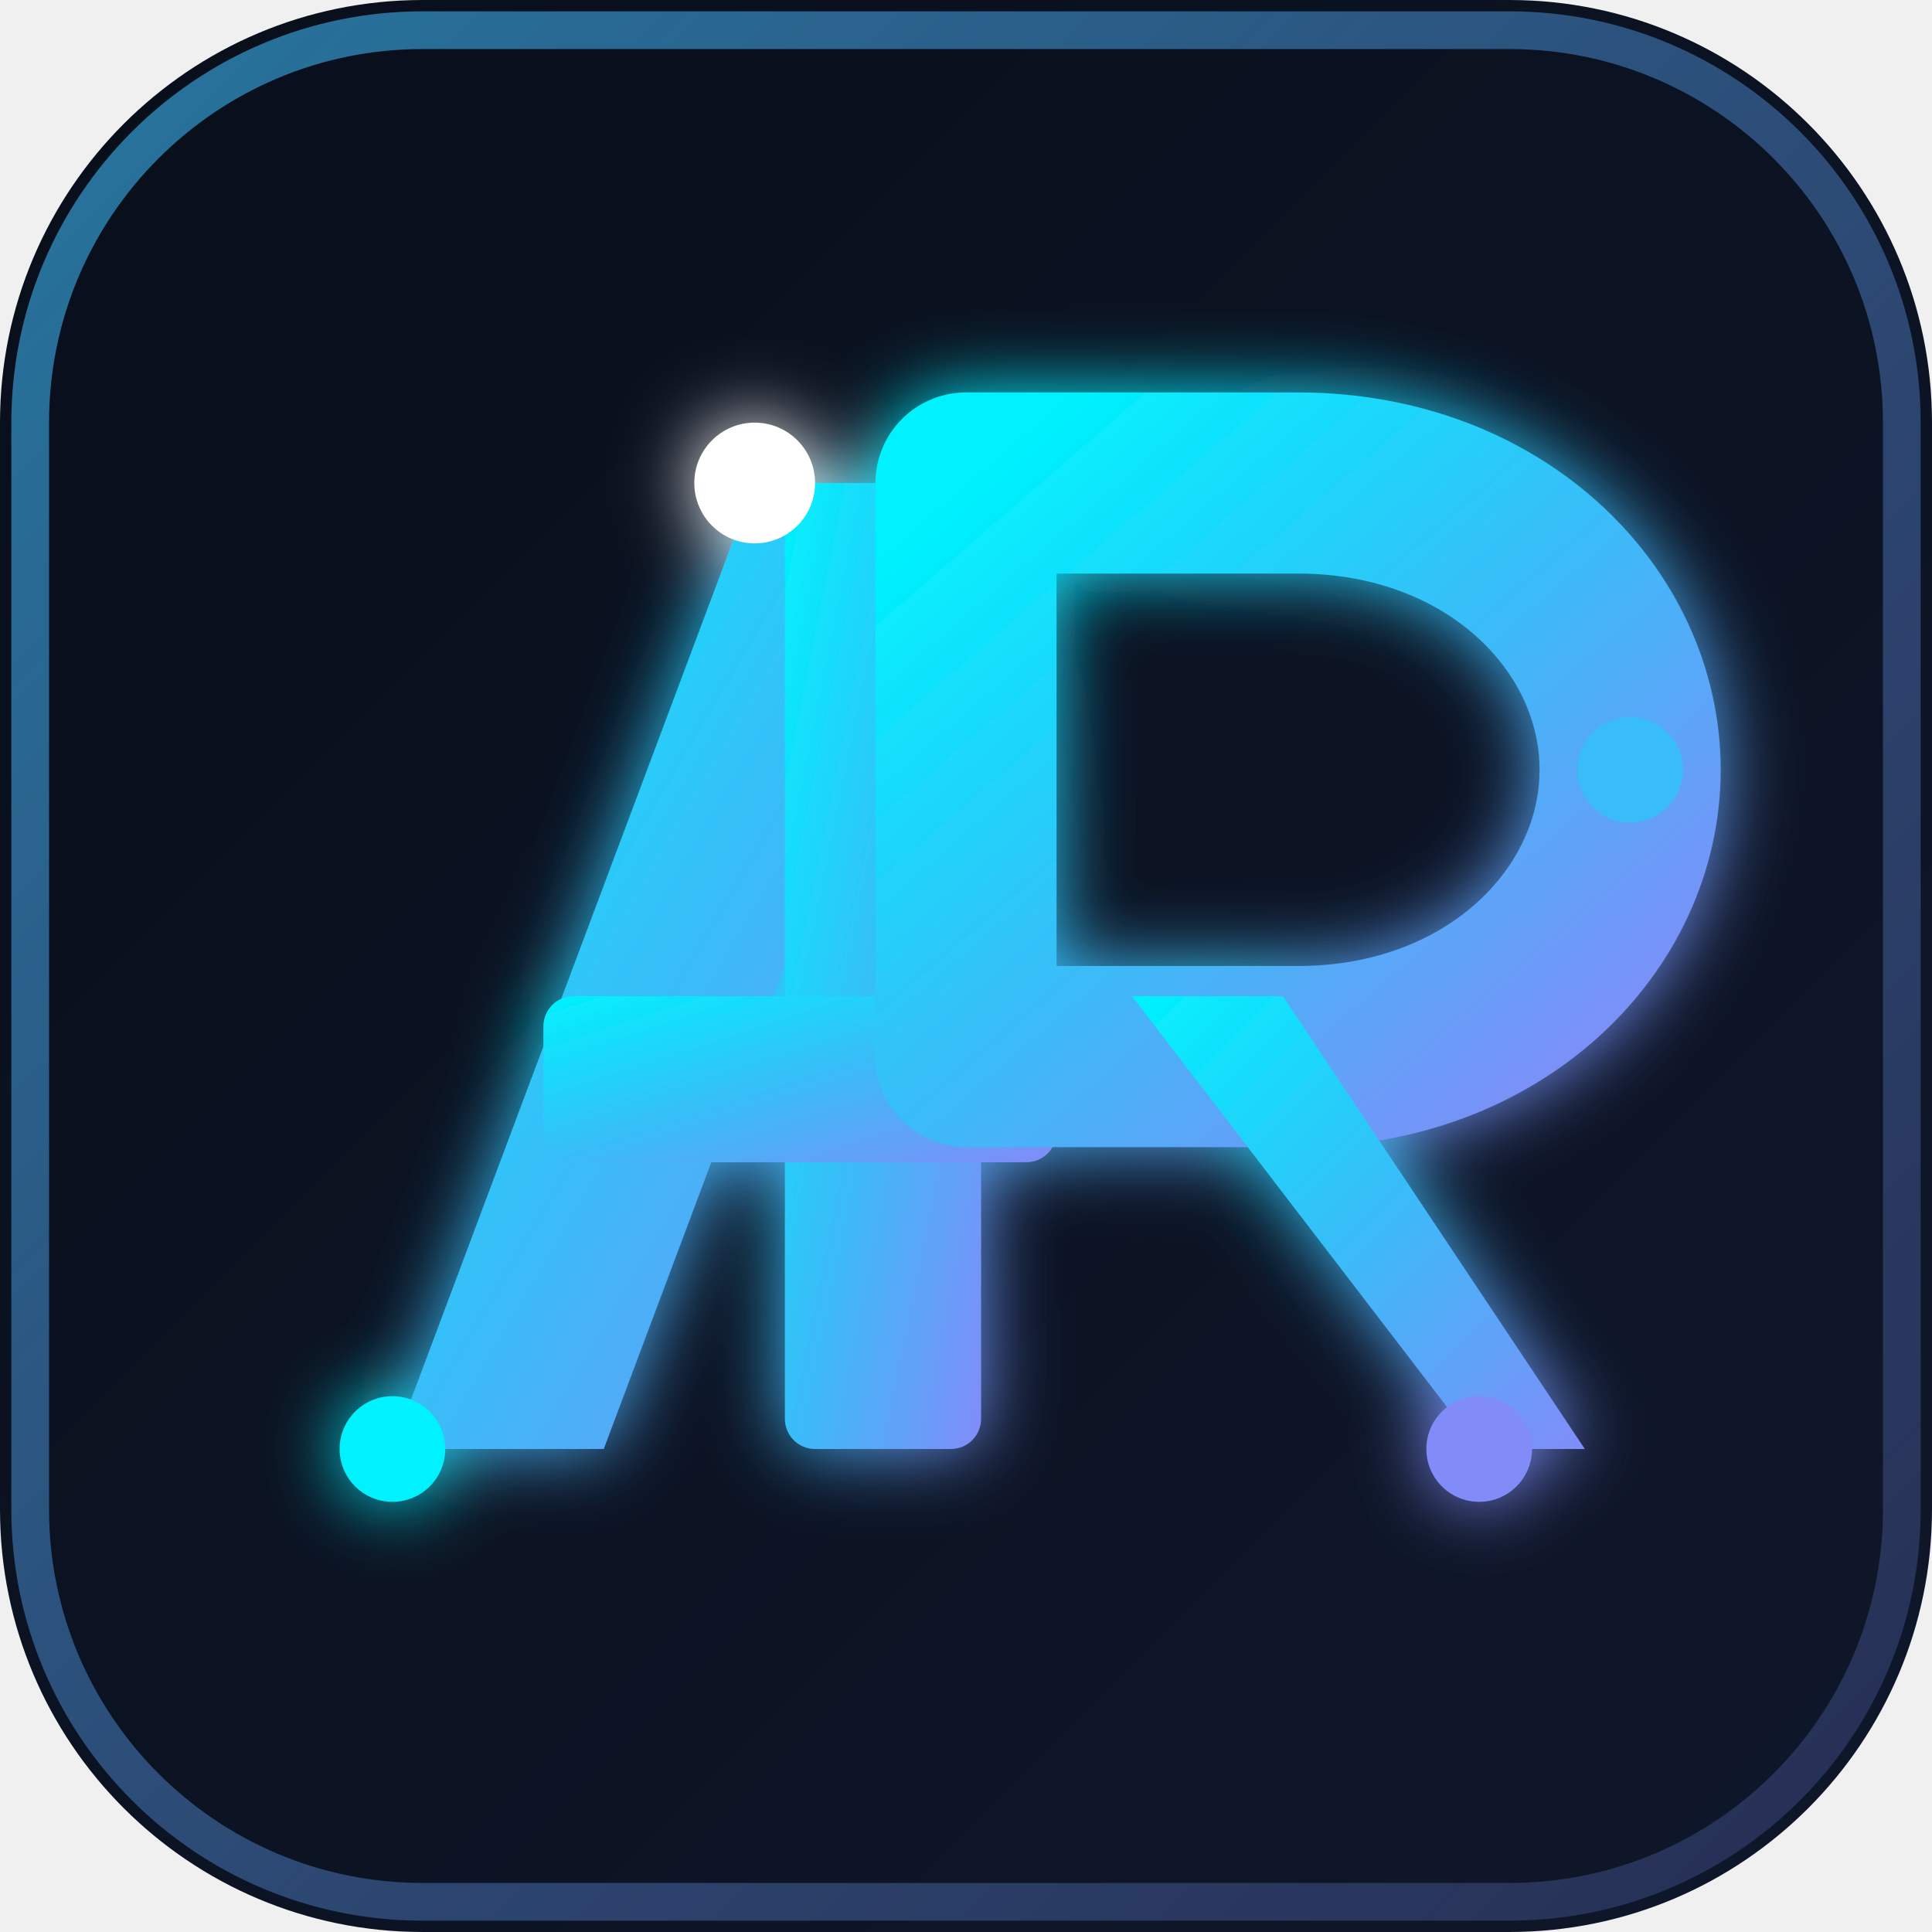
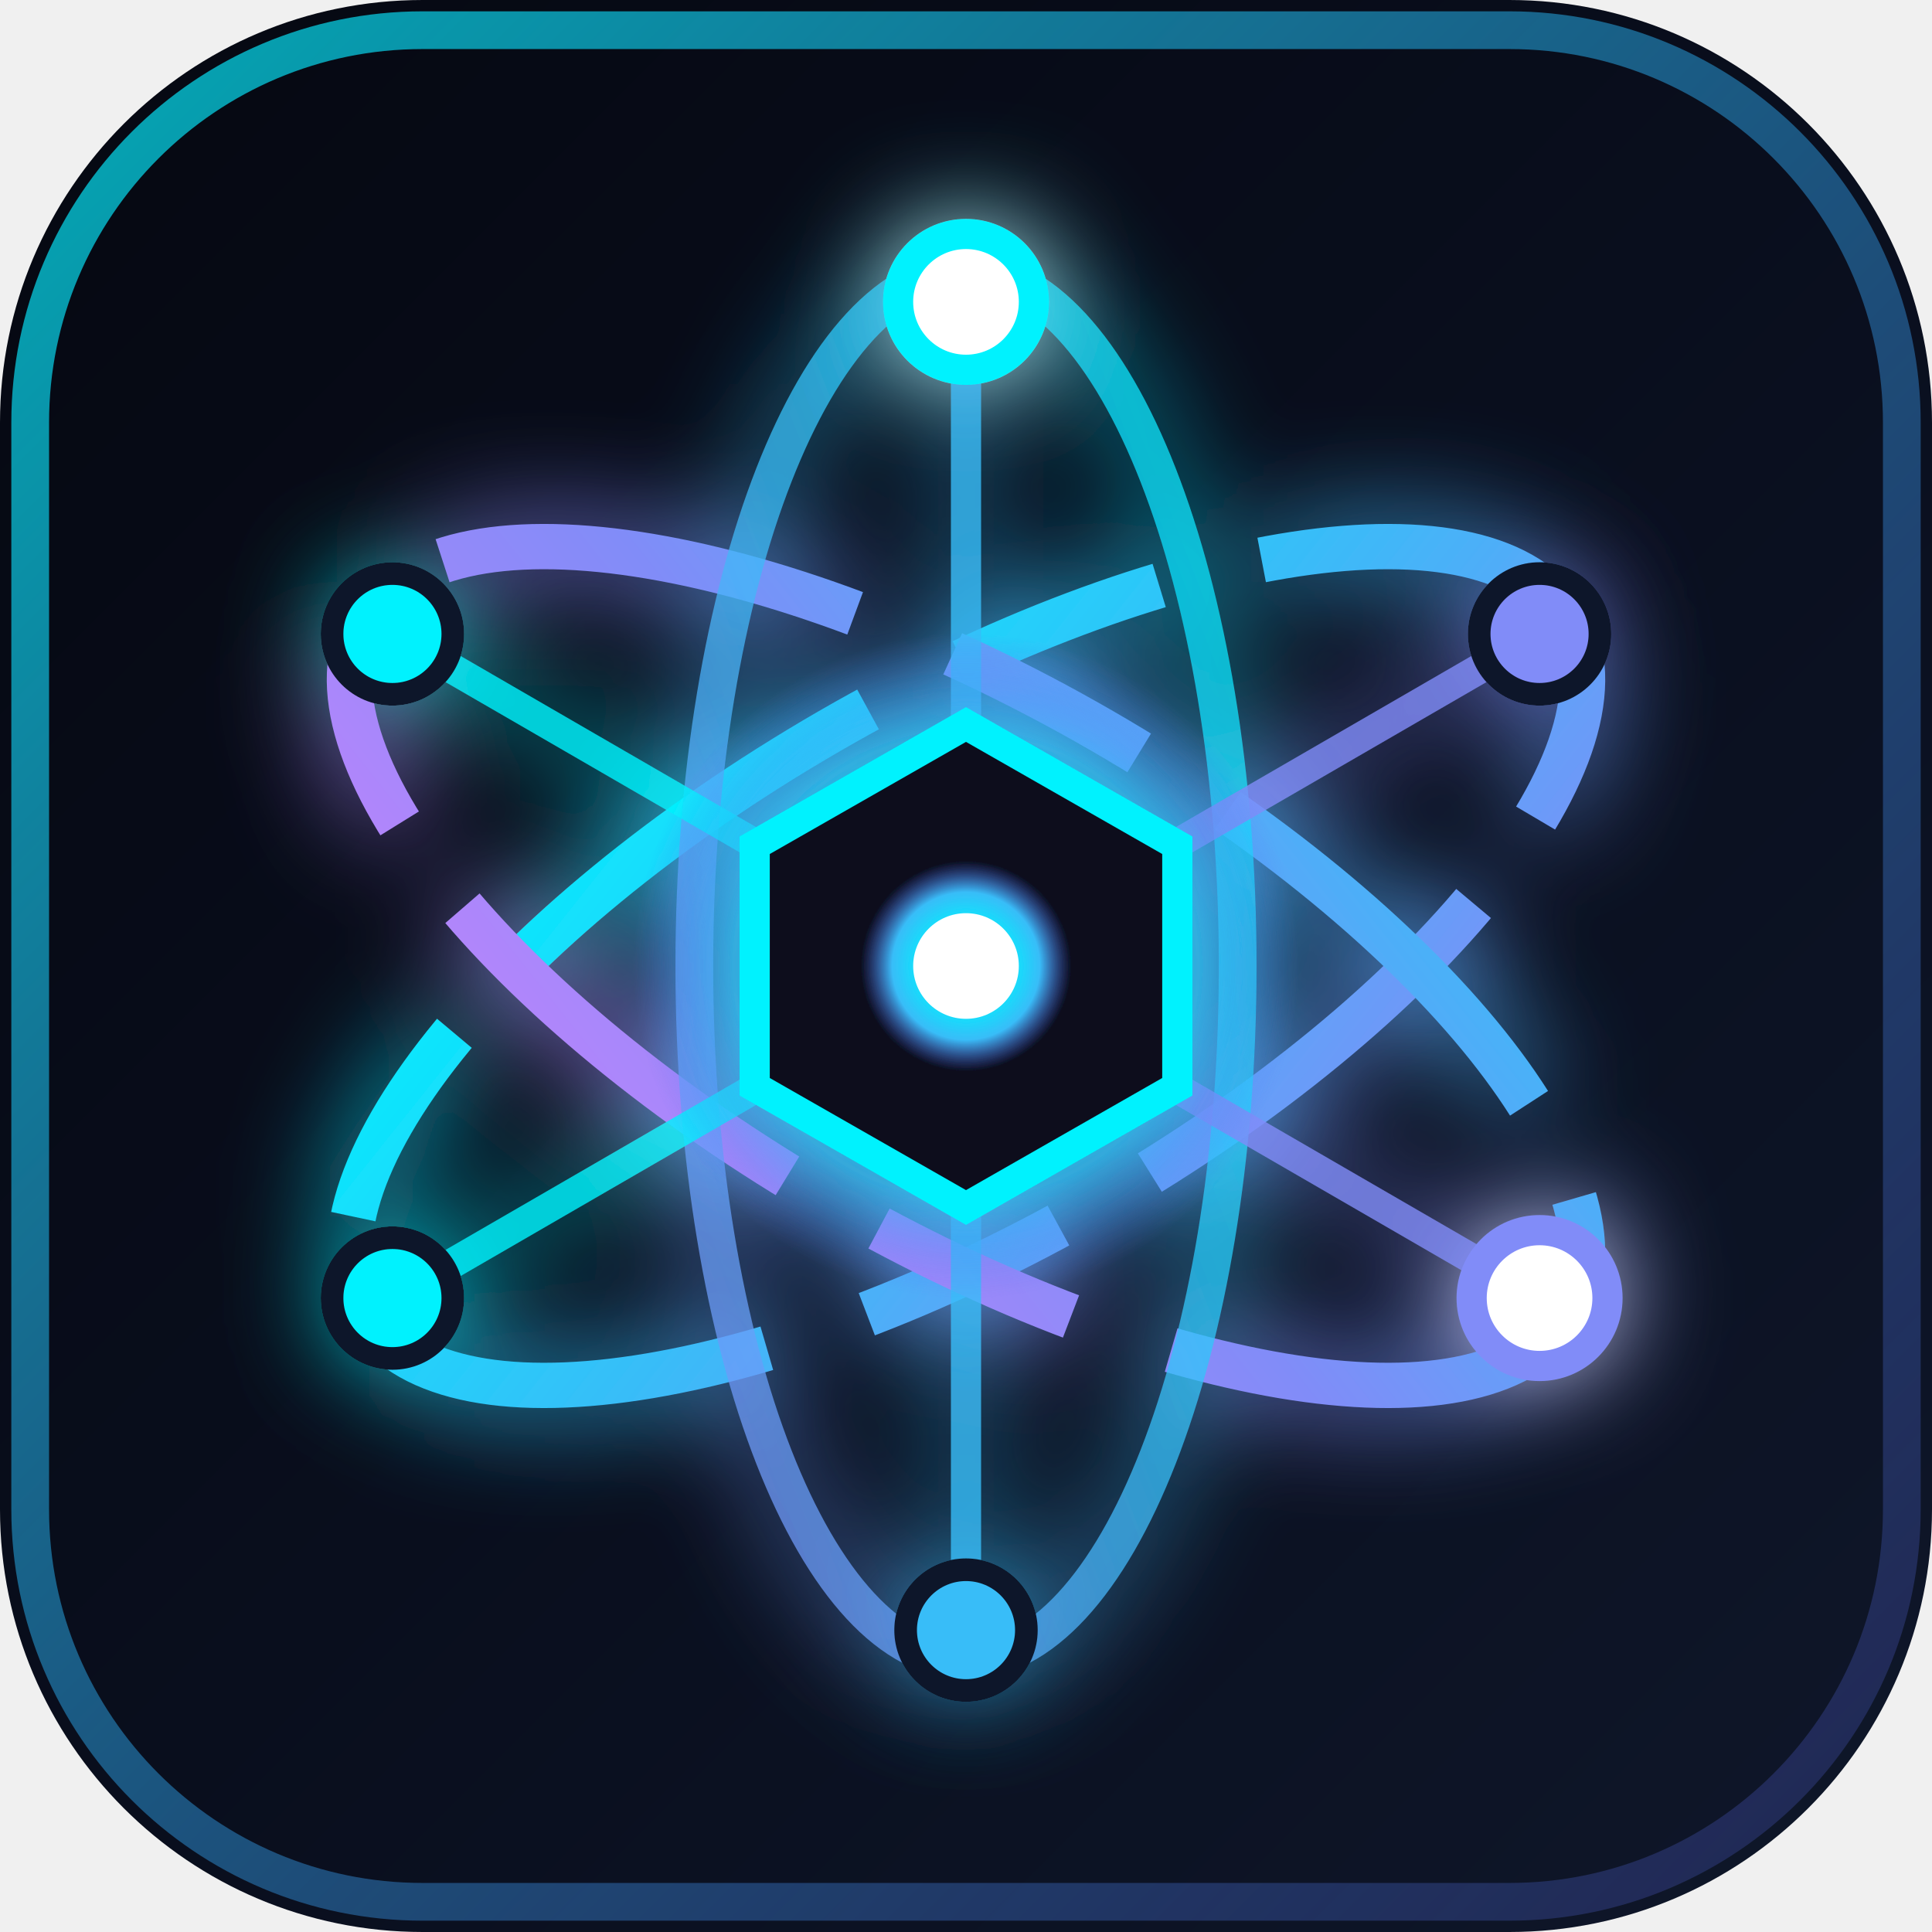
<svg xmlns="http://www.w3.org/2000/svg" viewBox="0 0 128 128" width="128" height="128">
  <defs>
-     <linearGradient id="bg" x1="0%" y1="0%" x2="100%" y2="100%">
-       <stop offset="0%" stop-color="#080e1a" />
+     <linearGradient id="bgGrad" x1="0%" y1="0%" x2="100%" y2="100%">
+       <stop offset="0%" stop-color="#050811" />
+       <stop offset="50%" stop-color="#090e1d" />
      <stop offset="100%" stop-color="#0f172a" />
    </linearGradient>
-     <linearGradient id="arGrad" x1="0%" y1="0%" x2="100%" y2="100%">
+     <radialGradient id="coreGlow" cx="50%" cy="50%" r="50%">
+       <stop offset="0%" stop-color="#ffffff" />
+       <stop offset="35%" stop-color="#00f2fe" />
+       <stop offset="70%" stop-color="#38bdf8" />
+       <stop offset="100%" stop-color="#6366f1" stop-opacity="0" />
+     </radialGradient>
+     <linearGradient id="synapseGrad1" x1="0%" y1="0%" x2="100%" y2="100%">
      <stop offset="0%" stop-color="#00f2fe" />
      <stop offset="50%" stop-color="#38bdf8" />
      <stop offset="100%" stop-color="#818cf8" />
    </linearGradient>
-     <linearGradient id="borderGrad" x1="0%" y1="0%" x2="100%" y2="100%">
-       <stop offset="0%" stop-color="#38bdf8" stop-opacity="0.6" />
-       <stop offset="100%" stop-color="#818cf8" stop-opacity="0.2" />
+     <linearGradient id="synapseGrad2" x1="100%" y1="0%" x2="0%" y2="100%">
+       <stop offset="0%" stop-color="#38bdf8" />
+       <stop offset="50%" stop-color="#818cf8" />
+       <stop offset="100%" stop-color="#c084fc" />
    </linearGradient>
-     <filter id="neonGlow" x="-20%" y="-20%" width="140%" height="140%">
-       <feGaussianBlur stdDeviation="2.5" result="blur" />
+     <linearGradient id="borderGlow" x1="0%" y1="0%" x2="100%" y2="100%">
+       <stop offset="0%" stop-color="#00f2fe" stop-opacity="0.7" />
+       <stop offset="100%" stop-color="#6366f1" stop-opacity="0.2" />
+     </linearGradient>
+     <filter id="bloom" x="-25%" y="-25%" width="150%" height="150%">
+       <feGaussianBlur stdDeviation="3.5" result="blur" />
      <feMerge>
        <feMergeNode in="blur" />
        <feMergeNode in="SourceGraphic" />
      </feMerge>
    </filter>
  </defs>
-   <rect width="128" height="128" rx="28" fill="url(#bg)" />
-   <rect x="2" y="2" width="124" height="124" rx="26" fill="none" stroke="url(#borderGrad)" stroke-width="2.5" />
-   <g filter="url(#neonGlow)">
-     <path d="M 26 96 L 50 32 L 64 32 L 40 96 Z" fill="url(#arGrad)" />
-     <rect x="52" y="32" width="13" height="64" rx="2" fill="url(#arGrad)" />
-     <rect x="36" y="66" width="34" height="11" rx="2" fill="url(#arGrad)" />
-     <path d="M 64 32 L 86 32 C 99 32 108 41 108 51 C 108 61 99 70 86 70 L 64 70 Z" fill="none" stroke="url(#arGrad)" stroke-width="12" stroke-linejoin="round" stroke-linecap="round" />
-     <path d="M 75 66 L 98 96 L 105 96 L 85 66 Z" fill="url(#arGrad)" />
-     <circle cx="50" cy="32" r="4" fill="#ffffff" />
-     <circle cx="108" cy="51" r="3.5" fill="#38bdf8" />
-     <circle cx="98" cy="96" r="3.5" fill="#818cf8" />
-     <circle cx="26" cy="96" r="3.5" fill="#00f2fe" />
+   <rect width="128" height="128" rx="28" fill="url(#bgGrad)" />
+   <rect x="2" y="2" width="124" height="124" rx="26" fill="none" stroke="url(#borderGlow)" stroke-width="2.5" />
+   <g filter="url(#bloom)" transform="translate(64, 64)">
+     <ellipse cx="0" cy="0" rx="46" ry="18" fill="none" stroke="url(#synapseGrad1)" stroke-width="3" transform="rotate(-30)" stroke-dasharray="14 7 28 7" />
+     <ellipse cx="0" cy="0" rx="46" ry="18" fill="none" stroke="url(#synapseGrad2)" stroke-width="3" transform="rotate(30)" stroke-dasharray="28 7 14 7" />
+     <ellipse cx="0" cy="0" rx="46" ry="18" fill="none" stroke="url(#synapseGrad1)" stroke-width="2.5" transform="rotate(90)" stroke-opacity="0.75" />
+     <line x1="0" y1="0" x2="0" y2="-44" stroke="#38bdf8" stroke-width="2" stroke-opacity="0.8" />
+     <line x1="0" y1="0" x2="0" y2="44" stroke="#38bdf8" stroke-width="2" stroke-opacity="0.8" />
+     <line x1="0" y1="0" x2="-38" y2="-22" stroke="#00f2fe" stroke-width="2" stroke-opacity="0.8" />
+     <line x1="0" y1="0" x2="38" y2="-22" stroke="#818cf8" stroke-width="2" stroke-opacity="0.8" />
+     <line x1="0" y1="0" x2="-38" y2="22" stroke="#00f2fe" stroke-width="2" stroke-opacity="0.8" />
+     <line x1="0" y1="0" x2="38" y2="22" stroke="#818cf8" stroke-width="2" stroke-opacity="0.8" />
+     <circle cx="0" cy="-44" r="4.5" fill="#ffffff" stroke="#00f2fe" stroke-width="2" />
+     <circle cx="0" cy="44" r="4" fill="#38bdf8" stroke="#0f172a" stroke-width="1.5" />
+     <circle cx="-38" cy="-22" r="4" fill="#00f2fe" stroke="#0f172a" stroke-width="1.5" />
+     <circle cx="38" cy="-22" r="4" fill="#818cf8" stroke="#0f172a" stroke-width="1.5" />
+     <circle cx="-38" cy="22" r="4" fill="#00f2fe" stroke="#0f172a" stroke-width="1.5" />
+     <circle cx="38" cy="22" r="4.5" fill="#ffffff" stroke="#818cf8" stroke-width="2" />
+     <circle cx="0" cy="0" r="22" fill="url(#coreGlow)" opacity="0.65" />
+     <polygon points="0,-16 14,-8 14,8 0,16 -14,8 -14,-8" fill="#090e1d" stroke="#00f2fe" stroke-width="2" />
+     <circle cx="0" cy="0" r="7" fill="url(#coreGlow)" />
+     <circle cx="0" cy="0" r="3.5" fill="#ffffff" />
  </g>
</svg>
